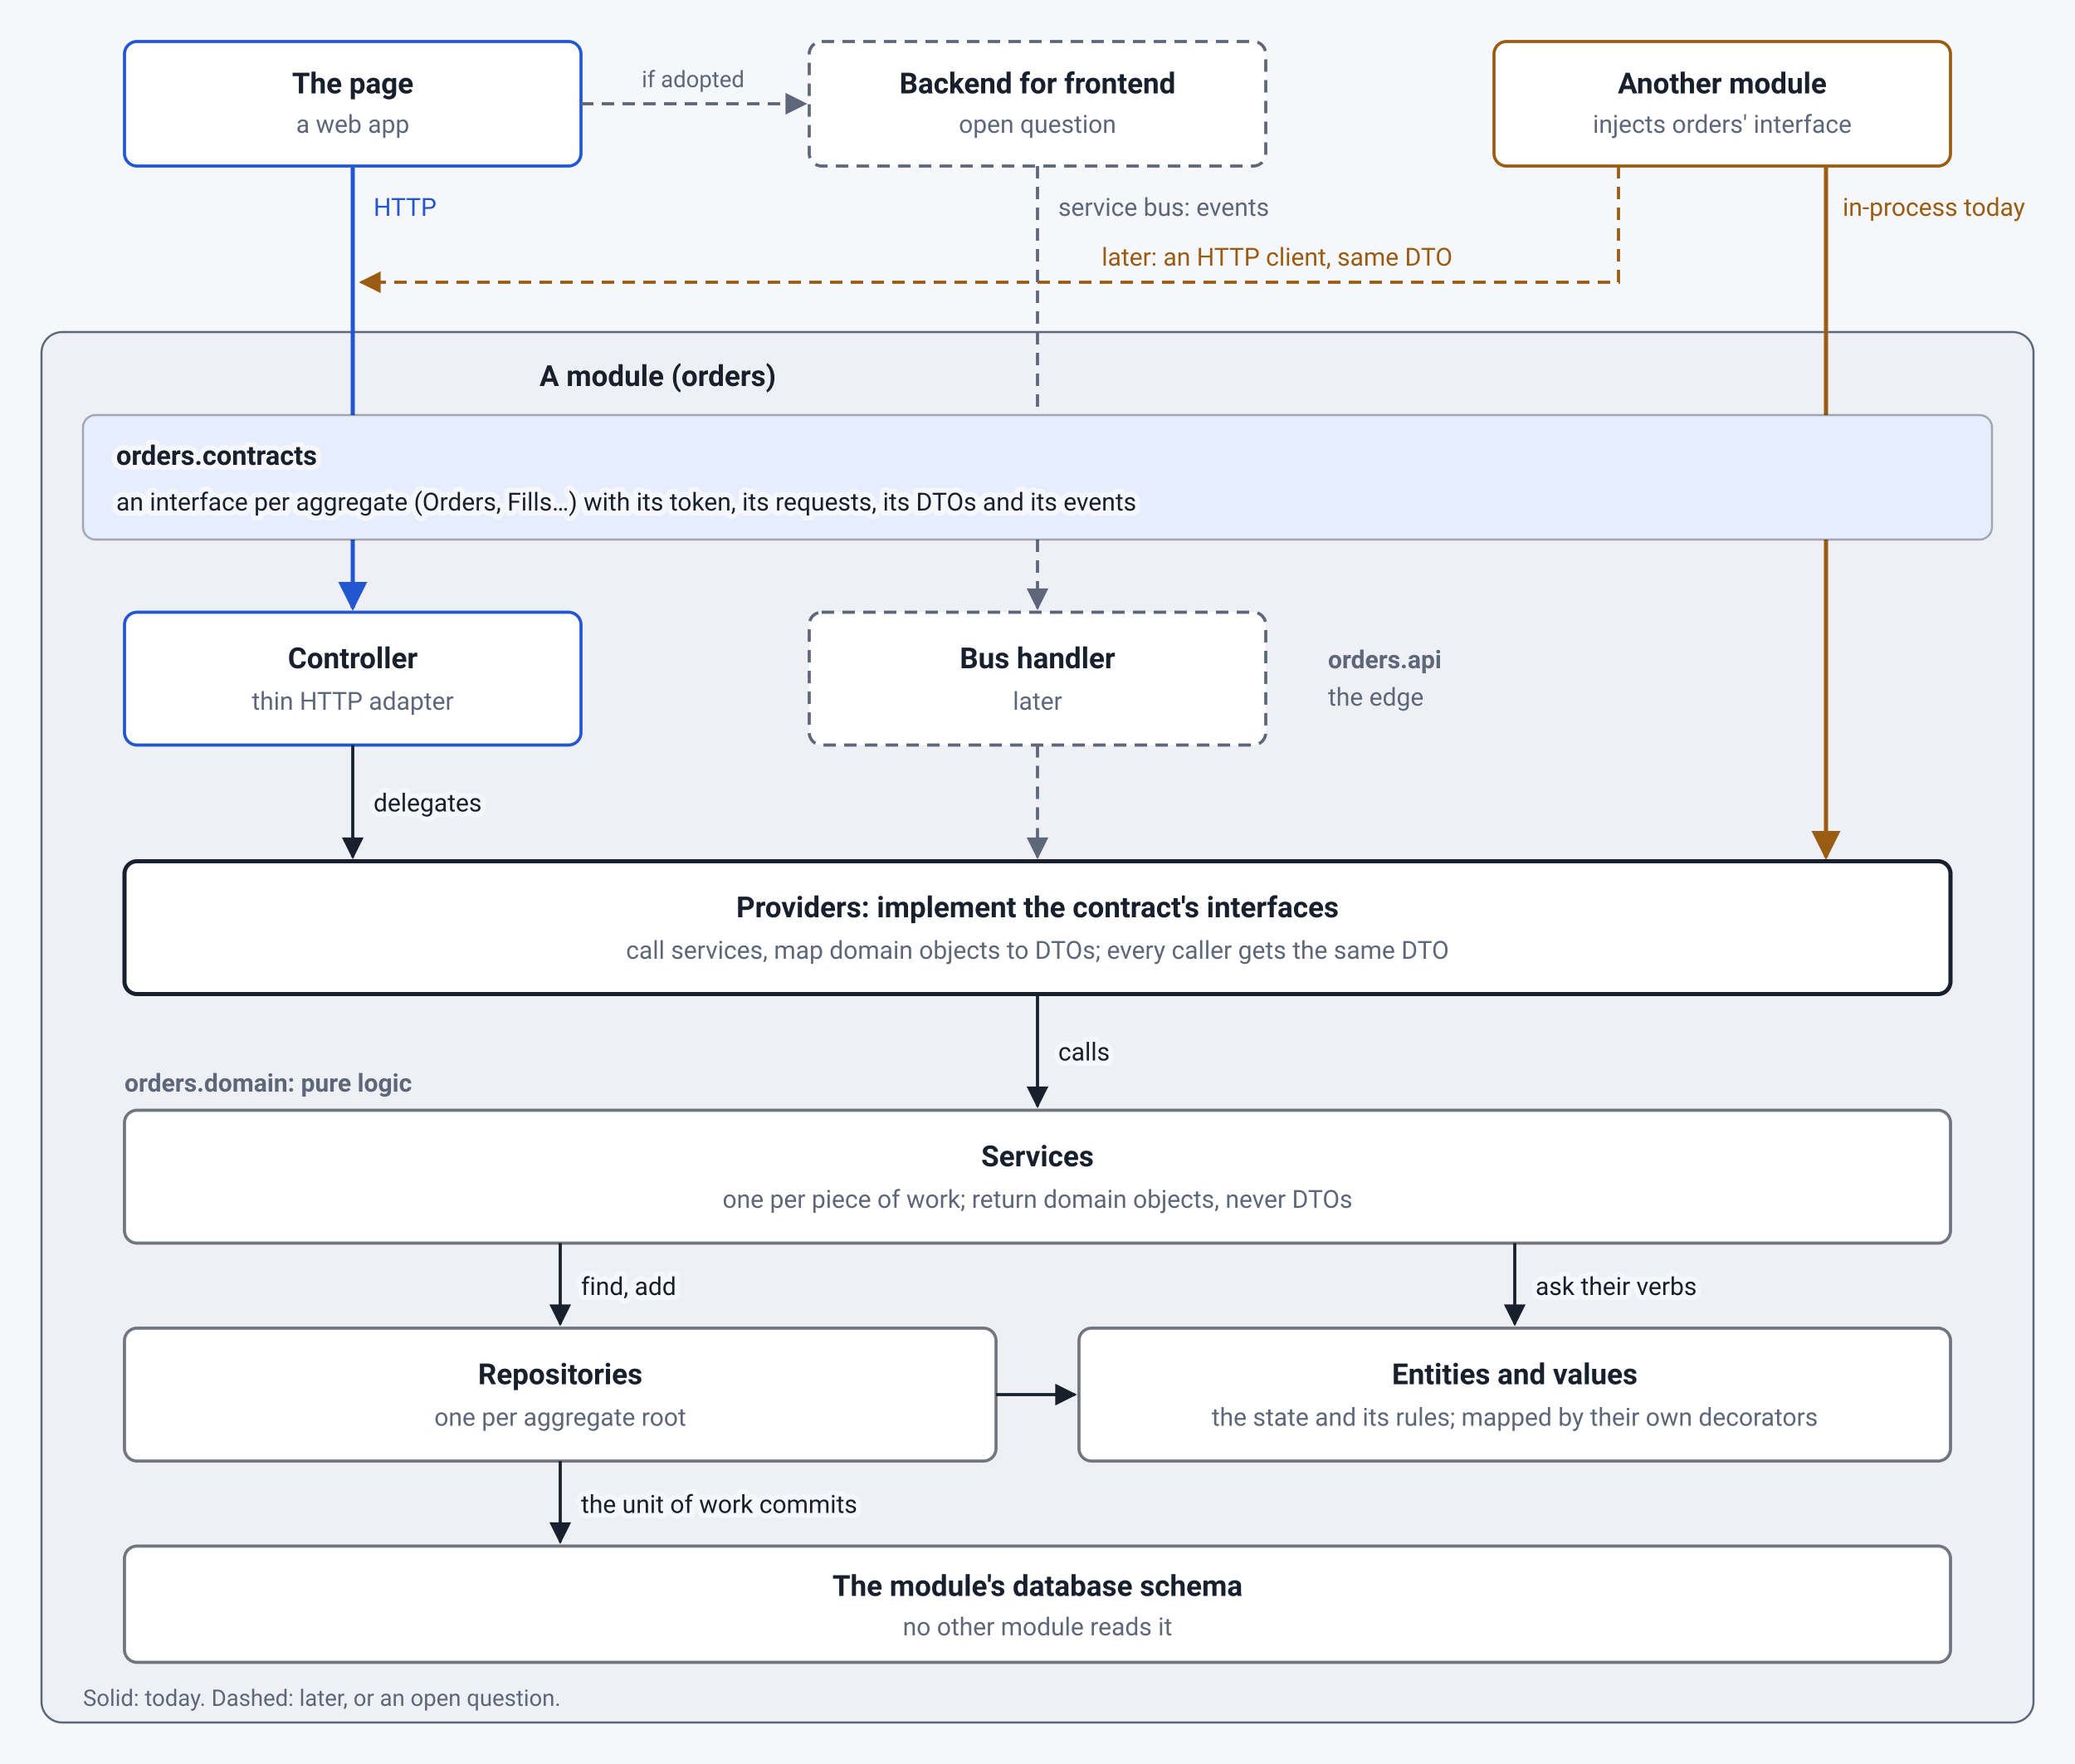
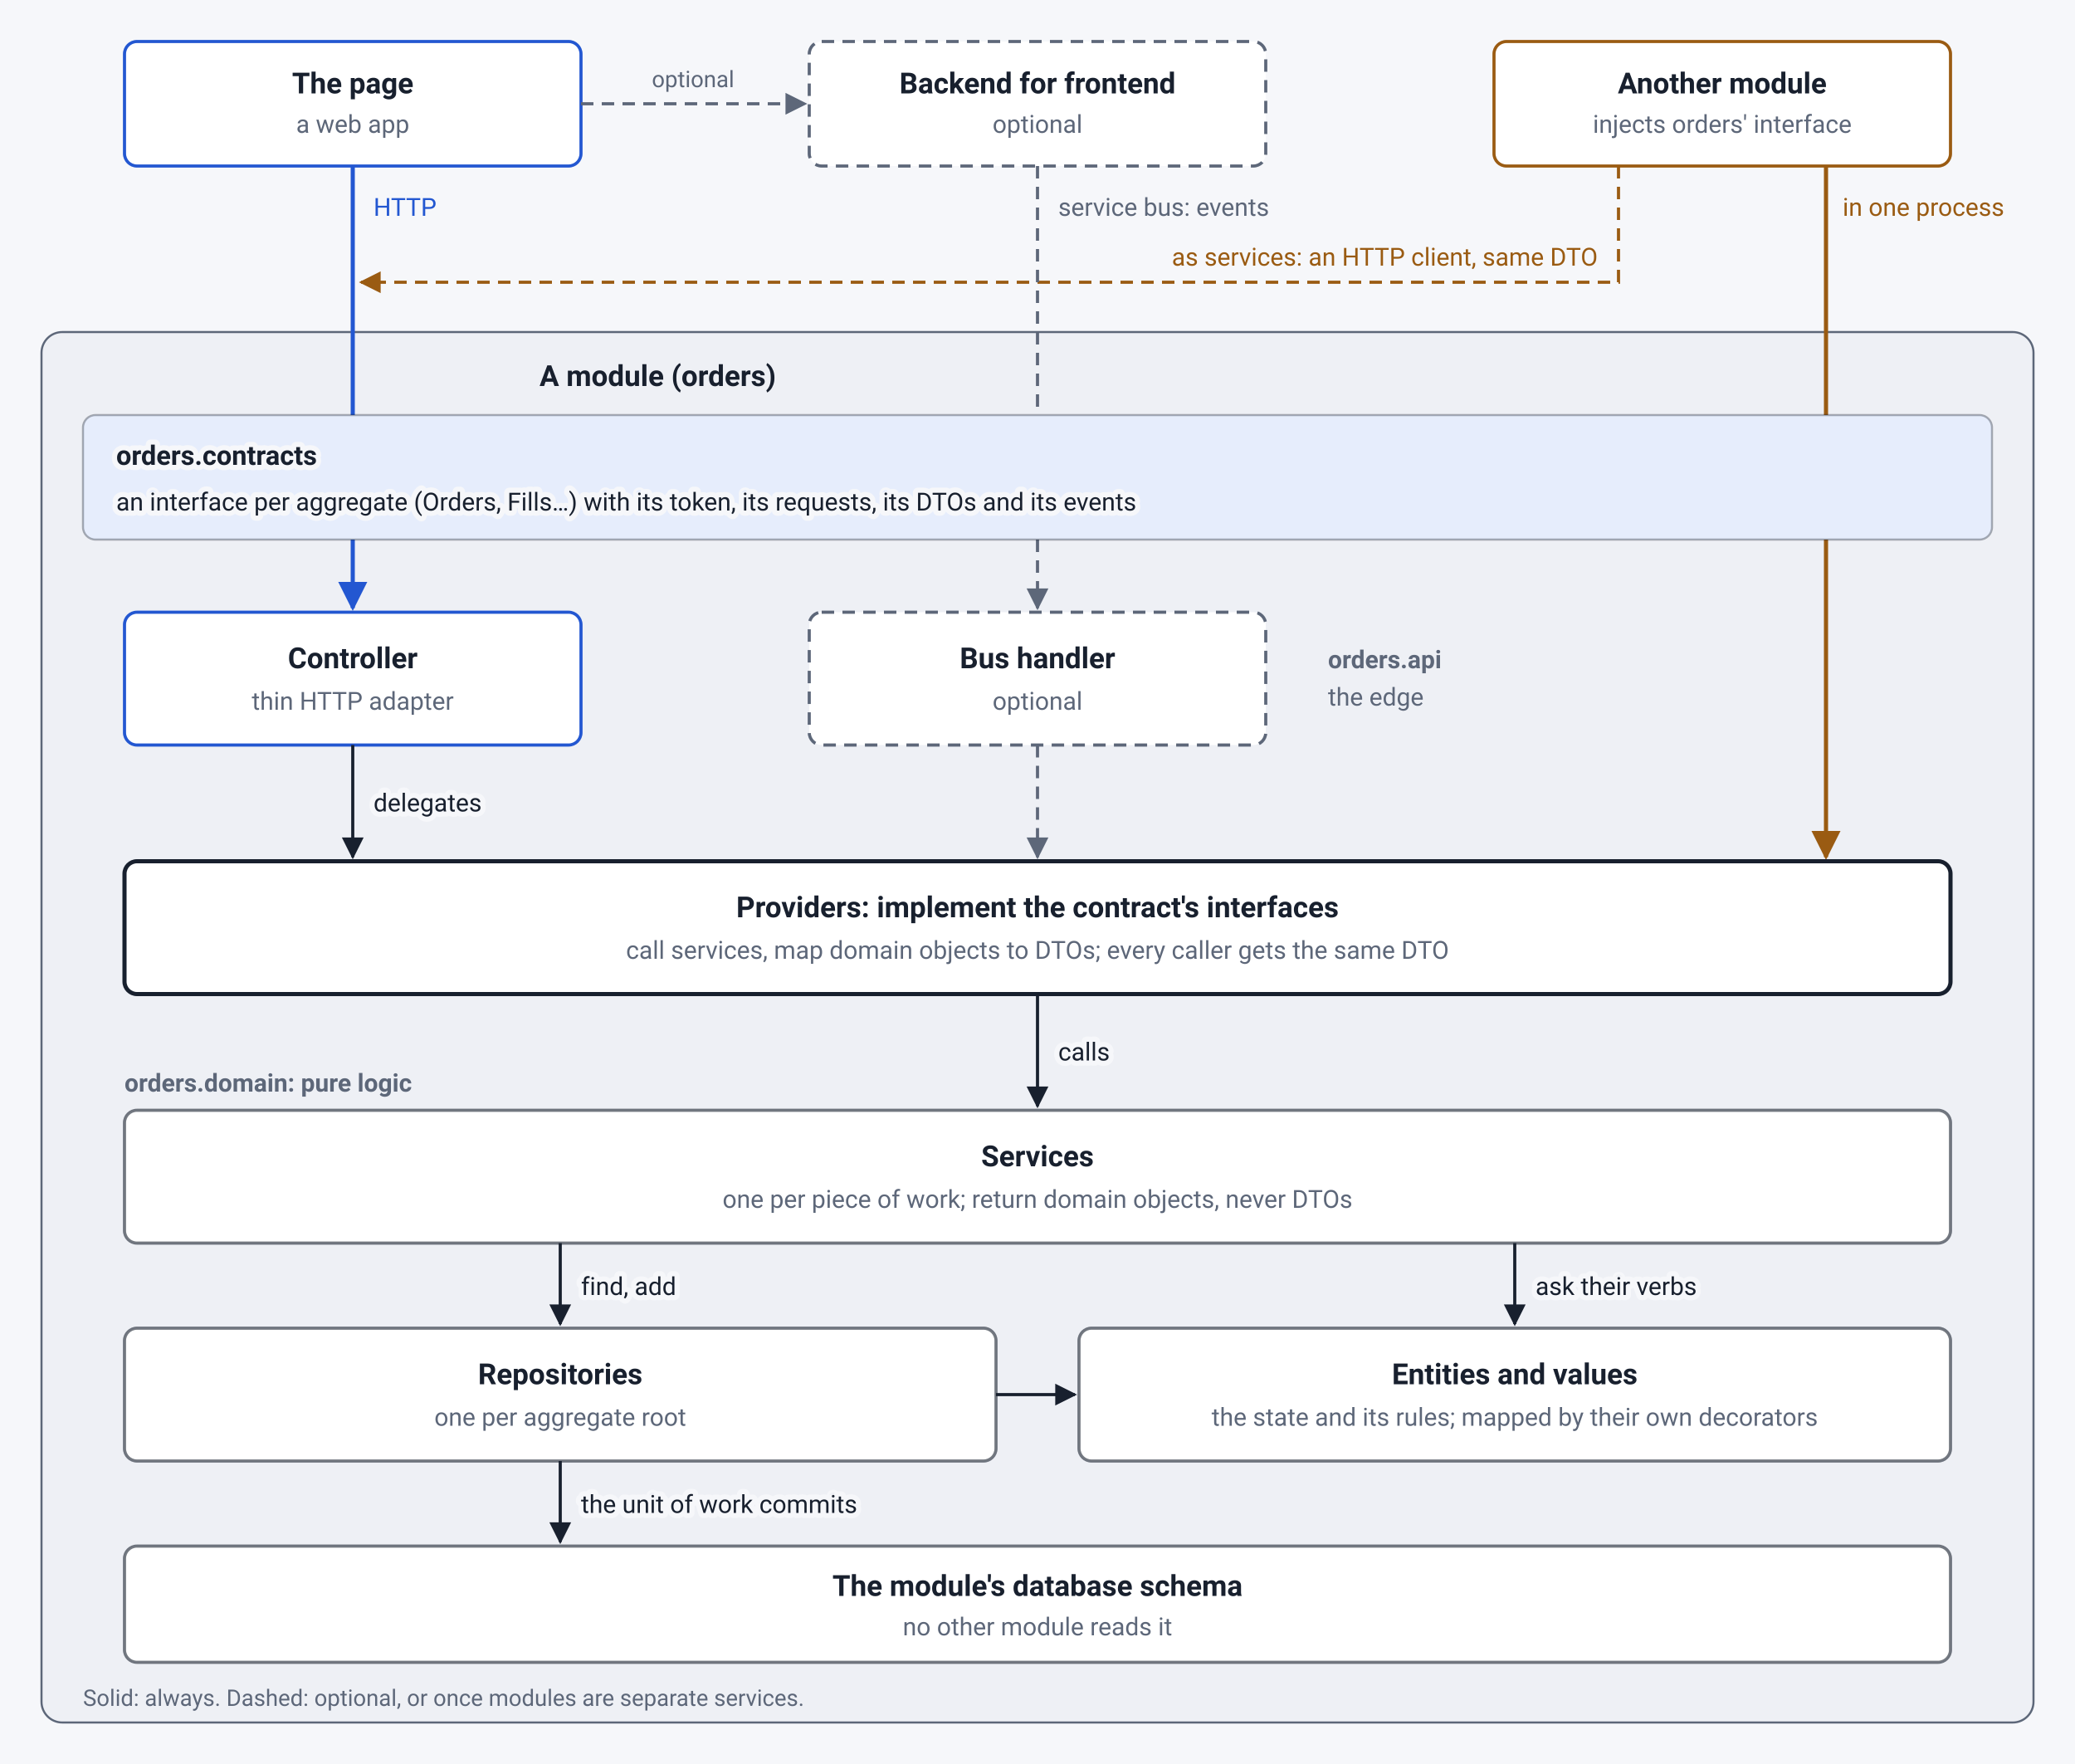
<svg xmlns="http://www.w3.org/2000/svg" viewBox="0 0 1000 850" width="1000" height="850" role="img" aria-labelledby="title desc">
  <style>
    svg { font-family: system-ui, -apple-system, "Segoe UI", Roboto, "Helvetica Neue", Arial, sans-serif; }
    .bg { fill: #f6f7fa; }
    .halo { paint-order: stroke; stroke: #f6f7fa; stroke-width: 5px; stroke-linejoin: round; }
    .f-fg { fill: #18202e; } .s-fg { stroke: #18202e; }
    .f-muted { fill: #5d6779; } .s-muted { stroke: #5d6779; }
    .f-panel { fill: #ffffff; }
    .f-http { fill: #2357d1; } .s-http { stroke: #2357d1; }
    .f-mod { fill: #9a5b12; } .s-mod { stroke: #9a5b12; }
    .f-contract { fill: #e6edfc; }
    .f-frame { fill: #eef0f5; }
    @media (prefers-color-scheme: dark) {
      .bg { fill: #11151d; }
      .halo { stroke: #11151d; }
      .f-fg { fill: #e4e8f0; } .s-fg { stroke: #e4e8f0; }
      .f-muted { fill: #98a2b5; } .s-muted { stroke: #98a2b5; }
      .f-panel { fill: #181e29; }
      .f-http { fill: #7ea3ff; } .s-http { stroke: #7ea3ff; }
      .f-mod { fill: #e0a35a; } .s-mod { stroke: #e0a35a; }
      .f-contract { fill: #1d2a45; }
      .f-frame { fill: #151a24; }
    }
  </style>
  <defs>
    <marker id="ah" viewBox="0 0 10 10" refX="9" refY="5" markerWidth="7" markerHeight="7" orient="auto-start-reverse">
      <path class="f-http" d="M0,0 L10,5 L0,10 z" />
    </marker>
    <marker id="am" viewBox="0 0 10 10" refX="9" refY="5" markerWidth="7" markerHeight="7" orient="auto-start-reverse">
      <path class="f-mod" d="M0,0 L10,5 L0,10 z" />
    </marker>
    <marker id="af" viewBox="0 0 10 10" refX="9" refY="5" markerWidth="7" markerHeight="7" orient="auto-start-reverse">
      <path class="f-fg" d="M0,0 L10,5 L0,10 z" />
    </marker>
    <marker id="aq" viewBox="0 0 10 10" refX="9" refY="5" markerWidth="7" markerHeight="7" orient="auto-start-reverse">
      <path class="f-muted" d="M0,0 L10,5 L0,10 z" />
    </marker>
  </defs>
  <rect class="bg" width="1000" height="850" />
  <rect class="f-panel s-http" x="60" y="20" width="220" height="60" rx="6" stroke-width="1.5" />
  <text class="f-fg" x="170" y="45" font-size="14" font-weight="700" text-anchor="middle">The page</text>
  <text class="f-muted" x="170" y="64" font-size="12" text-anchor="middle">a web app</text>
  <rect class="f-panel s-muted" x="390" y="20" width="220" height="60" rx="6" stroke-width="1.5" stroke-dasharray="6 4" />
  <text class="f-fg" x="500" y="45" font-size="14" font-weight="700" text-anchor="middle">Backend for frontend</text>
-   <text class="f-muted" x="500" y="64" font-size="12" text-anchor="middle">open question</text>
+   <text class="f-muted" x="500" y="64" font-size="12" text-anchor="middle">optional</text>
  <rect class="f-panel s-mod" x="720" y="20" width="220" height="60" rx="6" stroke-width="1.5" />
  <text class="f-fg" x="830" y="45" font-size="14" font-weight="700" text-anchor="middle">Another module</text>
  <text class="f-muted" x="830" y="64" font-size="12" text-anchor="middle">injects orders' interface</text>
  <line class="s-muted" x1="280" y1="50" x2="388" y2="50" stroke-width="1.5" stroke-dasharray="6 4" marker-end="url(#aq)" />
-   <text class="f-muted halo" x="334" y="42" font-size="11" text-anchor="middle">if adopted</text>
+   <text class="f-muted halo" x="334" y="42" font-size="11" text-anchor="middle">optional</text>
  <rect class="f-frame s-muted" x="20" y="160" width="960" height="670" rx="10" stroke-width="1" />
  <text class="f-fg" x="260" y="186" font-size="14" font-weight="700">A module (orders)</text>
  <line class="s-http" x1="170" y1="80" x2="170" y2="293" stroke-width="2" marker-end="url(#ah)" />
  <text class="f-http halo" x="180" y="104" font-size="12">HTTP</text>
  <path class="s-mod" d="M 780 80 L 780 136 L 174 136" fill="none" stroke-width="1.5" stroke-dasharray="6 4" marker-end="url(#am)" />
-   <text class="f-mod halo" x="700" y="128" font-size="12" text-anchor="end">later: an HTTP client, same DTO</text>
+   <text class="f-mod halo" x="770" y="128" font-size="12" text-anchor="end">as services: an HTTP client, same DTO</text>
  <line class="s-muted" x1="500" y1="80" x2="500" y2="293" stroke-width="1.5" stroke-dasharray="6 4" marker-end="url(#aq)" />
  <text class="f-muted halo" x="510" y="104" font-size="12">service bus: events</text>
  <line class="s-mod" x1="880" y1="80" x2="880" y2="413" stroke-width="2" marker-end="url(#am)" />
-   <text class="f-mod halo" x="888" y="104" font-size="12">in-process today</text>
+   <text class="f-mod halo" x="888" y="104" font-size="12">in one process</text>
  <rect class="f-contract s-fg" x="40" y="200" width="920" height="60" rx="6" stroke-opacity=".35" />
  <text class="f-fg halo" x="56" y="224" font-size="13" font-weight="700">orders.contracts</text>
  <text class="f-fg halo" x="56" y="246" font-size="12">an interface per aggregate (Orders, Fills…) with its token, its requests, its DTOs and its events</text>
  <rect class="f-panel s-http" x="60" y="295" width="220" height="64" rx="6" stroke-width="1.5" />
  <text class="f-fg" x="170" y="322" font-size="14" font-weight="700" text-anchor="middle">Controller</text>
  <text class="f-muted" x="170" y="342" font-size="12" text-anchor="middle">thin HTTP adapter</text>
  <rect class="f-panel s-muted" x="390" y="295" width="220" height="64" rx="6" stroke-width="1.5" stroke-dasharray="6 4" />
  <text class="f-fg" x="500" y="322" font-size="14" font-weight="700" text-anchor="middle">Bus handler</text>
-   <text class="f-muted" x="500" y="342" font-size="12" text-anchor="middle">later</text>
+   <text class="f-muted" x="500" y="342" font-size="12" text-anchor="middle">optional</text>
  <text class="f-muted" x="640" y="322" font-size="12" font-weight="700">orders.api</text>
  <text class="f-muted" x="640" y="340" font-size="12">the edge</text>
  <line class="s-fg" x1="170" y1="359" x2="170" y2="413" stroke-width="1.5" marker-end="url(#af)" />
  <text class="f-fg halo" x="180" y="391" font-size="12">delegates</text>
  <line class="s-muted" x1="500" y1="359" x2="500" y2="413" stroke-width="1.5" stroke-dasharray="6 4" marker-end="url(#aq)" />
  <rect class="f-panel s-fg" x="60" y="415" width="880" height="64" rx="6" stroke-width="2" />
  <text class="f-fg" x="500" y="442" font-size="14" font-weight="700" text-anchor="middle">Providers: implement the contract's interfaces</text>
  <text class="f-muted" x="500" y="462" font-size="12" text-anchor="middle">call services, map domain objects to DTOs; every caller gets the same DTO</text>
  <line class="s-fg" x1="500" y1="479" x2="500" y2="533" stroke-width="1.5" marker-end="url(#af)" />
  <text class="f-fg halo" x="510" y="511" font-size="12">calls</text>
  <text class="f-muted" x="60" y="526" font-size="12" font-weight="700">orders.domain: pure logic</text>
  <rect class="f-panel s-fg" x="60" y="535" width="880" height="64" rx="6" stroke-opacity=".6" stroke-width="1.5" />
  <text class="f-fg" x="500" y="562" font-size="14" font-weight="700" text-anchor="middle">Services</text>
  <text class="f-muted" x="500" y="582" font-size="12" text-anchor="middle">one per piece of work; return domain objects, never DTOs</text>
  <line class="s-fg" x1="270" y1="599" x2="270" y2="638" stroke-width="1.5" marker-end="url(#af)" />
  <text class="f-fg halo" x="280" y="624" font-size="12">find, add</text>
  <line class="s-fg" x1="730" y1="599" x2="730" y2="638" stroke-width="1.5" marker-end="url(#af)" />
  <text class="f-fg halo" x="740" y="624" font-size="12">ask their verbs</text>
  <rect class="f-panel s-fg" x="60" y="640" width="420" height="64" rx="6" stroke-opacity=".6" stroke-width="1.5" />
  <text class="f-fg" x="270" y="667" font-size="14" font-weight="700" text-anchor="middle">Repositories</text>
  <text class="f-muted" x="270" y="687" font-size="12" text-anchor="middle">one per aggregate root</text>
  <rect class="f-panel s-fg" x="520" y="640" width="420" height="64" rx="6" stroke-opacity=".6" stroke-width="1.5" />
  <text class="f-fg" x="730" y="667" font-size="14" font-weight="700" text-anchor="middle">Entities and values</text>
  <text class="f-muted" x="730" y="687" font-size="12" text-anchor="middle">the state and its rules; mapped by their own decorators</text>
  <line class="s-fg" x1="480" y1="672" x2="518" y2="672" stroke-width="1.5" marker-end="url(#af)" />
  <line class="s-fg" x1="270" y1="704" x2="270" y2="743" stroke-width="1.5" marker-end="url(#af)" />
  <text class="f-fg halo" x="280" y="729" font-size="12">the unit of work commits</text>
  <rect class="f-panel s-fg" x="60" y="745" width="880" height="56" rx="6" stroke-opacity=".6" stroke-width="1.5" />
  <text class="f-fg" x="500" y="769" font-size="14" font-weight="700" text-anchor="middle">The module's database schema</text>
  <text class="f-muted" x="500" y="788" font-size="12" text-anchor="middle">no other module reads it</text>
-   <text class="f-muted" x="40" y="822" font-size="11">Solid: today. Dashed: later, or an open question.</text>
+   <text class="f-muted" x="40" y="822" font-size="11">Solid: always. Dashed: optional, or once modules are separate services.</text>
</svg>
